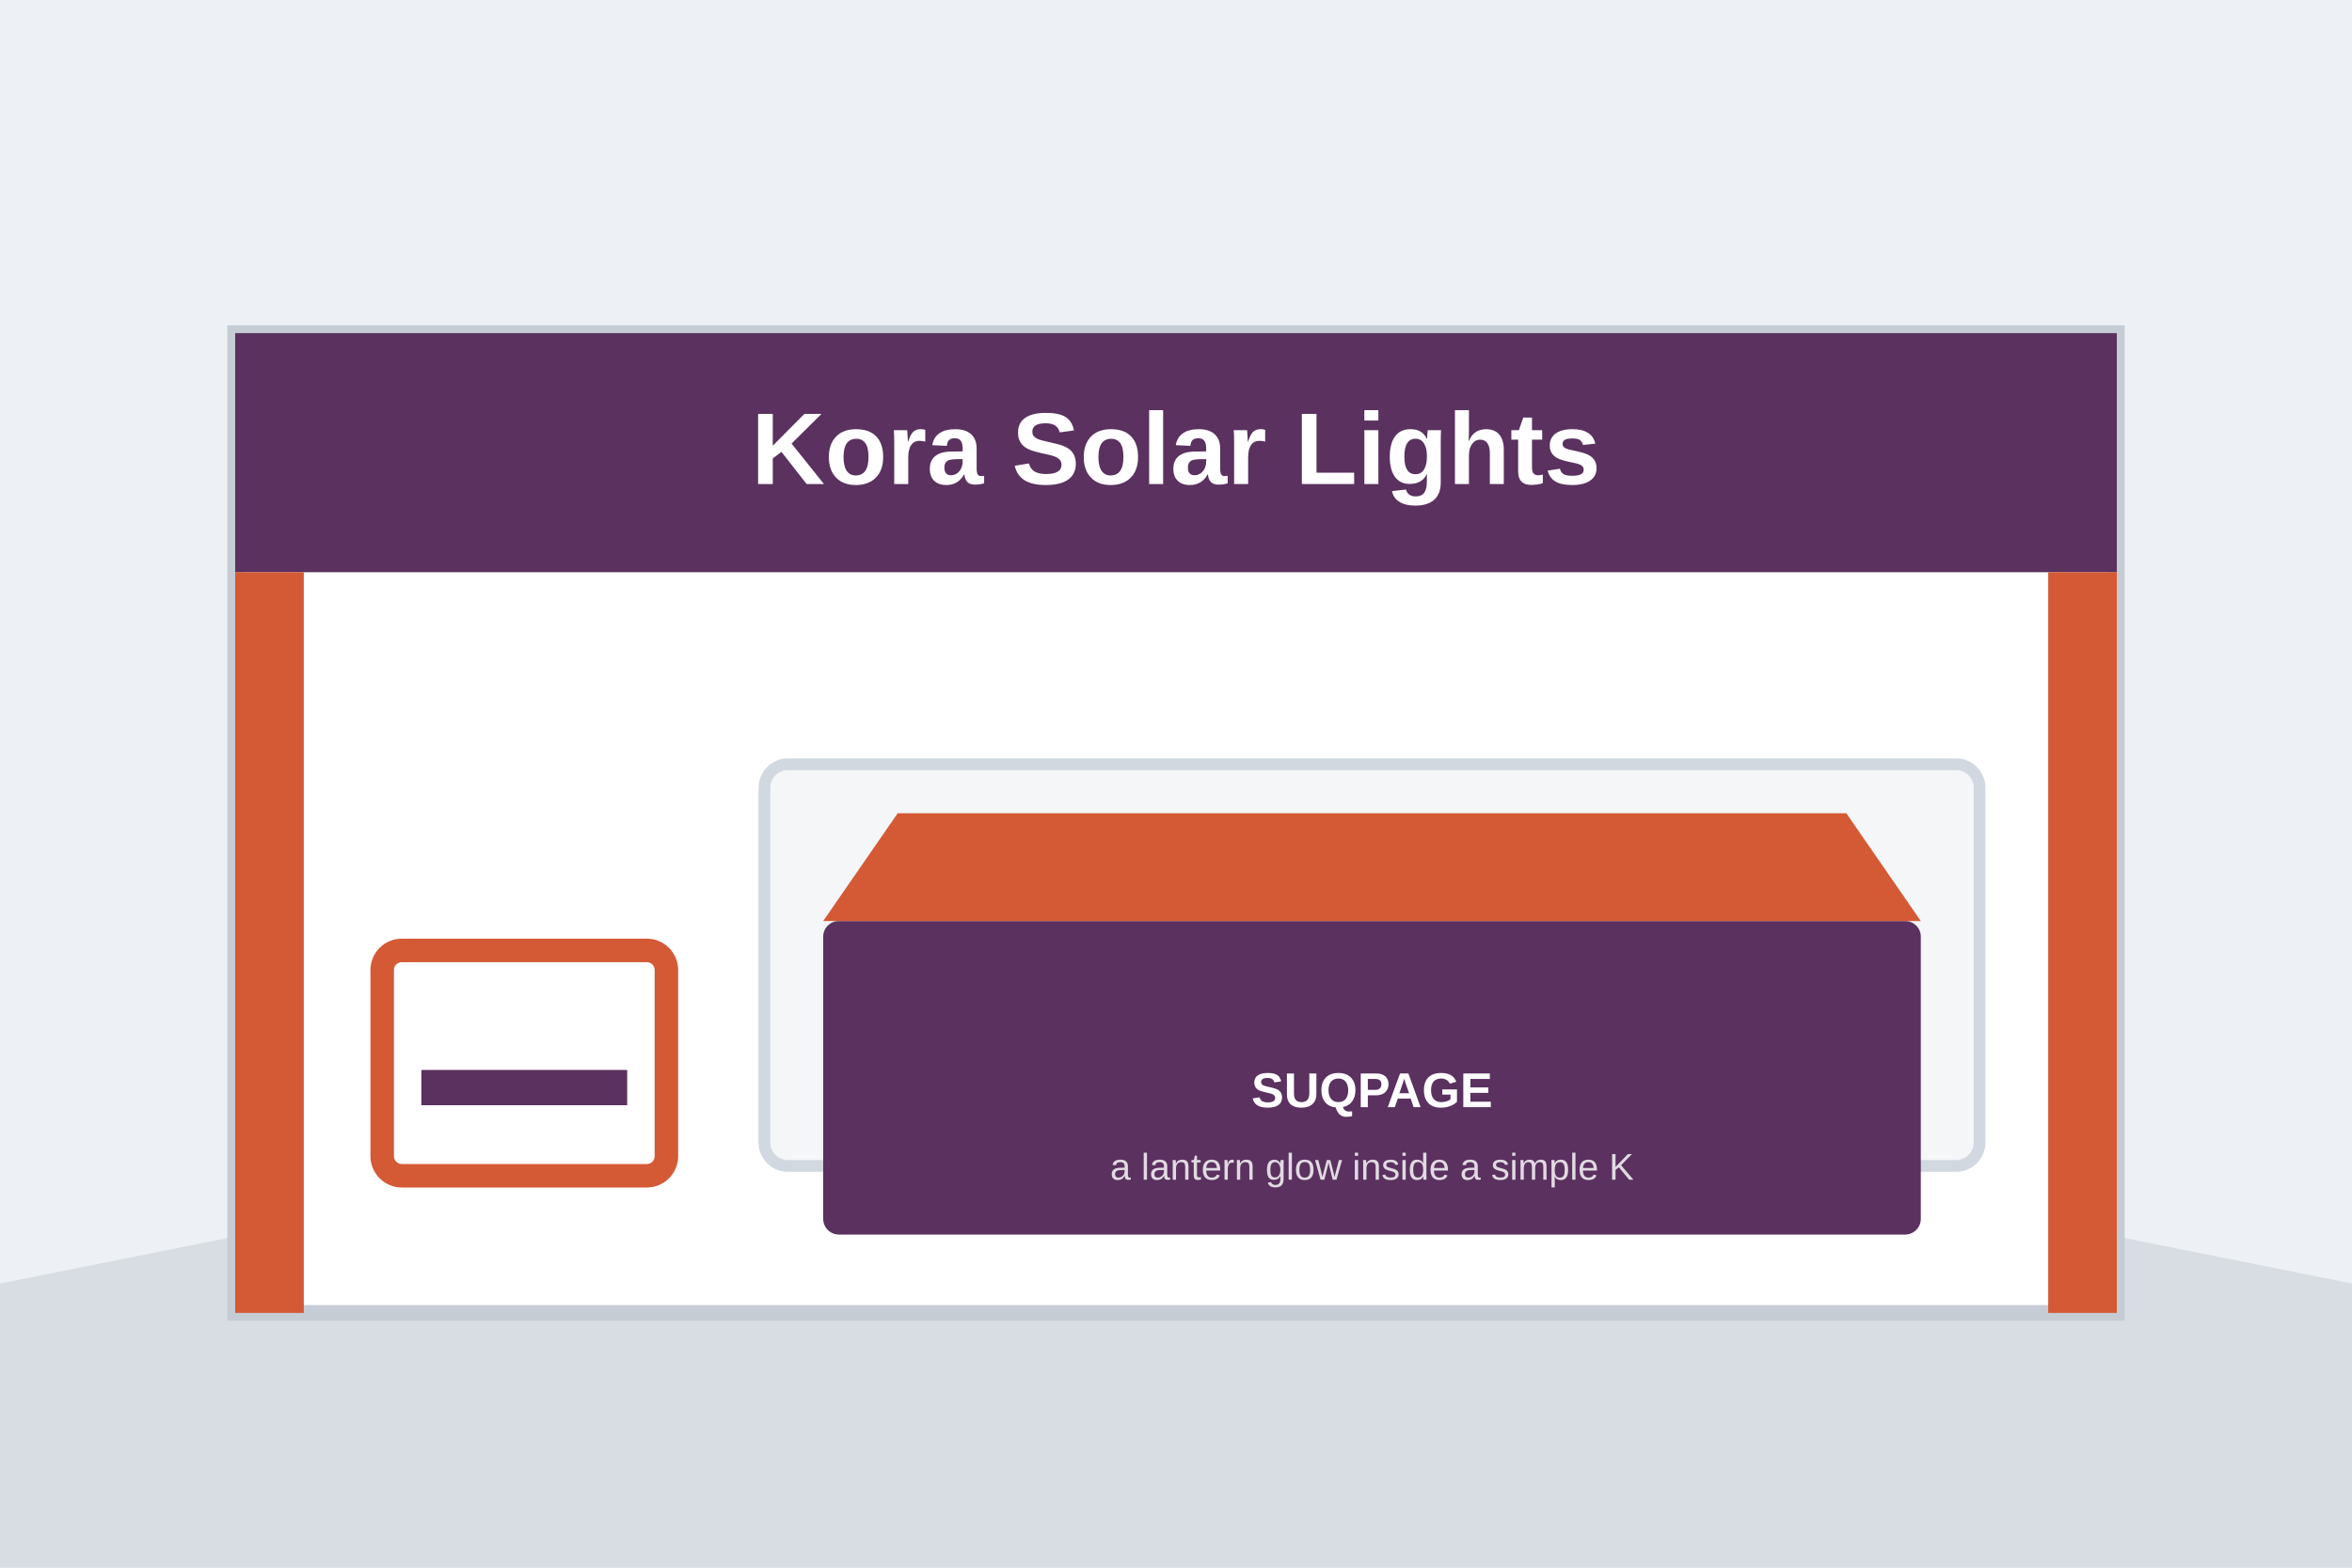
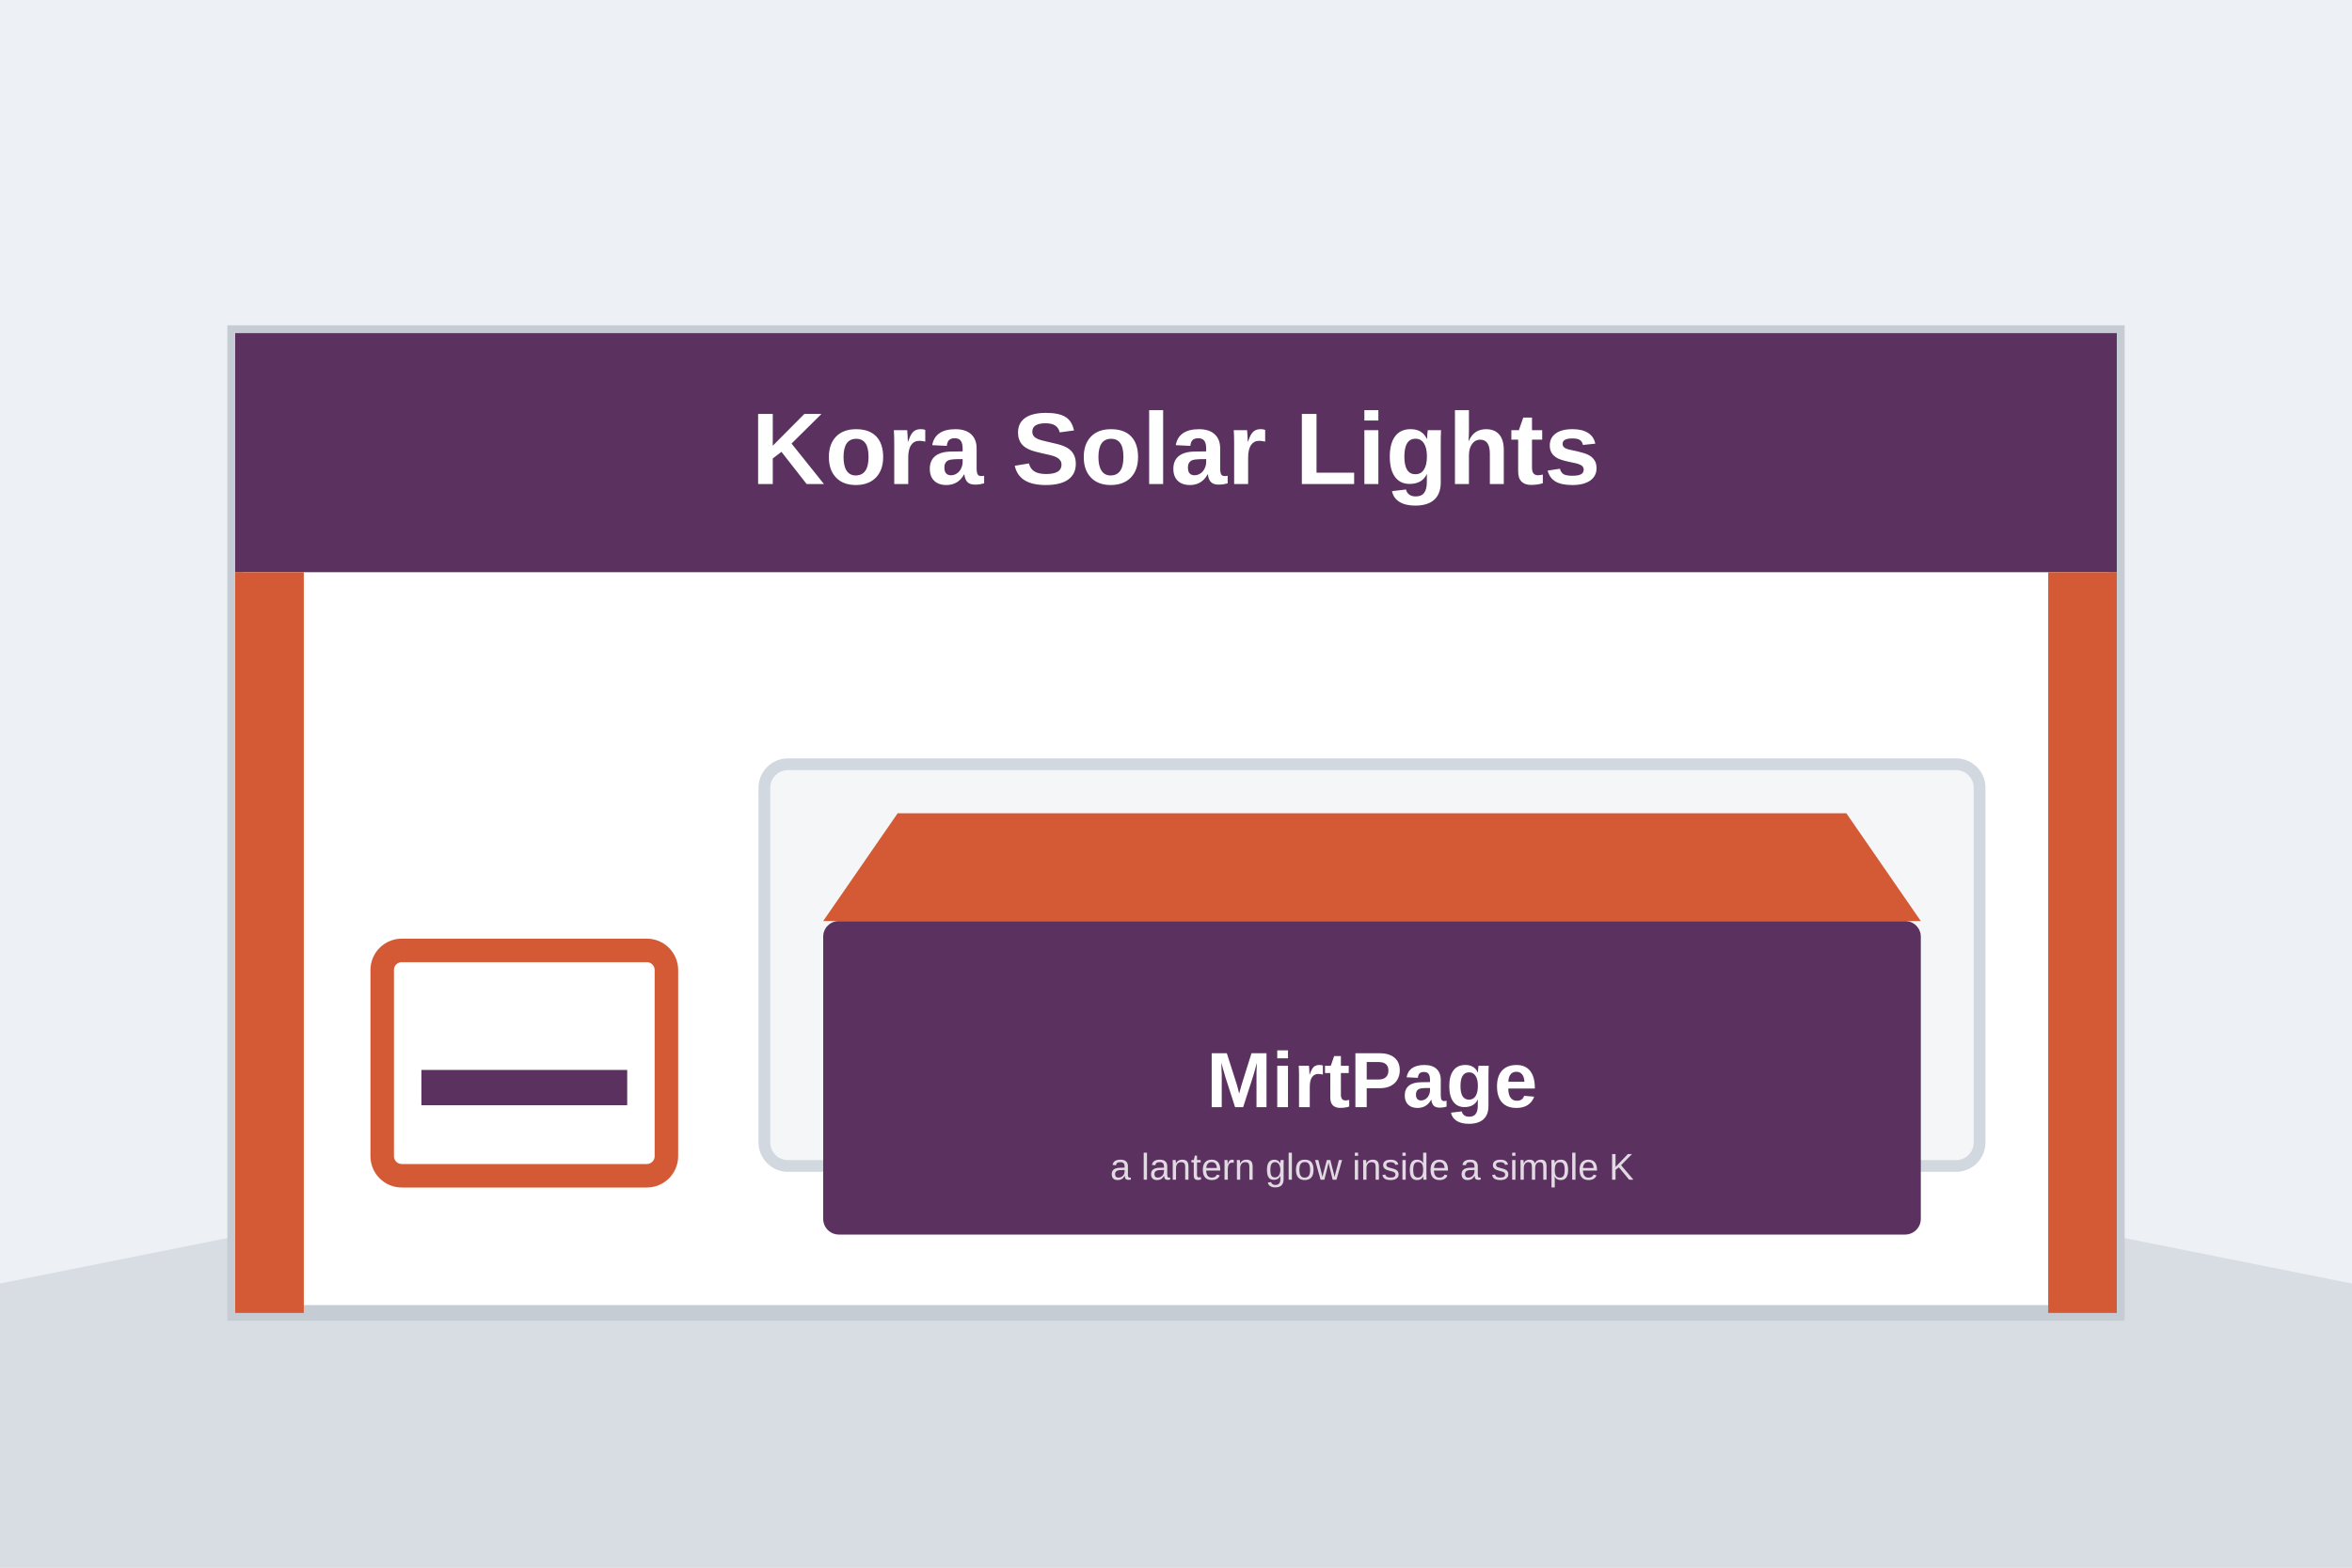
<svg xmlns="http://www.w3.org/2000/svg" viewBox="0 0 1200 800" role="img" aria-label="Illustrative booth for Kora Solar Lights">
  <rect width="1200" height="800" fill="#edf0f4" />
  <path d="M0 655L600 535l600 120v145H0z" fill="#d8dde3" />
  <path d="M120 170h960v500H120z" fill="#ffffff" stroke="#c5ccd4" stroke-width="8" />
  <path d="M120 170h960v122H120z" fill="#5a315f" />
  <path d="M120 292h35v378h-35zM1045 292h35v378h-35z" fill="#d45a36" />
  <rect x="390" y="390" width="620" height="205" rx="12" fill="#f4f6f8" stroke="#d2d8df" stroke-width="6" />
  <rect x="420" y="470" width="560" height="160" rx="8" fill="#5a315f" />
  <path d="M420 470h560l-38-55H458z" fill="#d45a36" />
  <rect x="195" y="485" width="145" height="115" rx="10" fill="#ffffff" stroke="#d45a36" stroke-width="12" />
  <path d="M215 555h105" stroke="#5a315f" stroke-width="18" />
  <text x="600" y="247" text-anchor="middle" font-family="Arial, Helvetica, sans-serif" font-size="52" font-weight="800" fill="#ffffff">Kora Solar Lights</text>
-   <text x="700" y="565" text-anchor="middle" font-family="Arial, Helvetica, sans-serif" font-size="25" font-weight="700" fill="#ffffff">SUQPAGE</text>
+   <text x="700" y="565" text-anchor="middle" font-family="Arial, Helvetica, sans-serif" font-size="40" font-weight="700" fill="#ffffff">MirtPage</text>
  <text x="700" y="602" text-anchor="middle" font-family="Arial, Helvetica, sans-serif" font-size="19" fill="#ffffff" opacity=".82">a lantern glow inside a simple K</text>
</svg>
